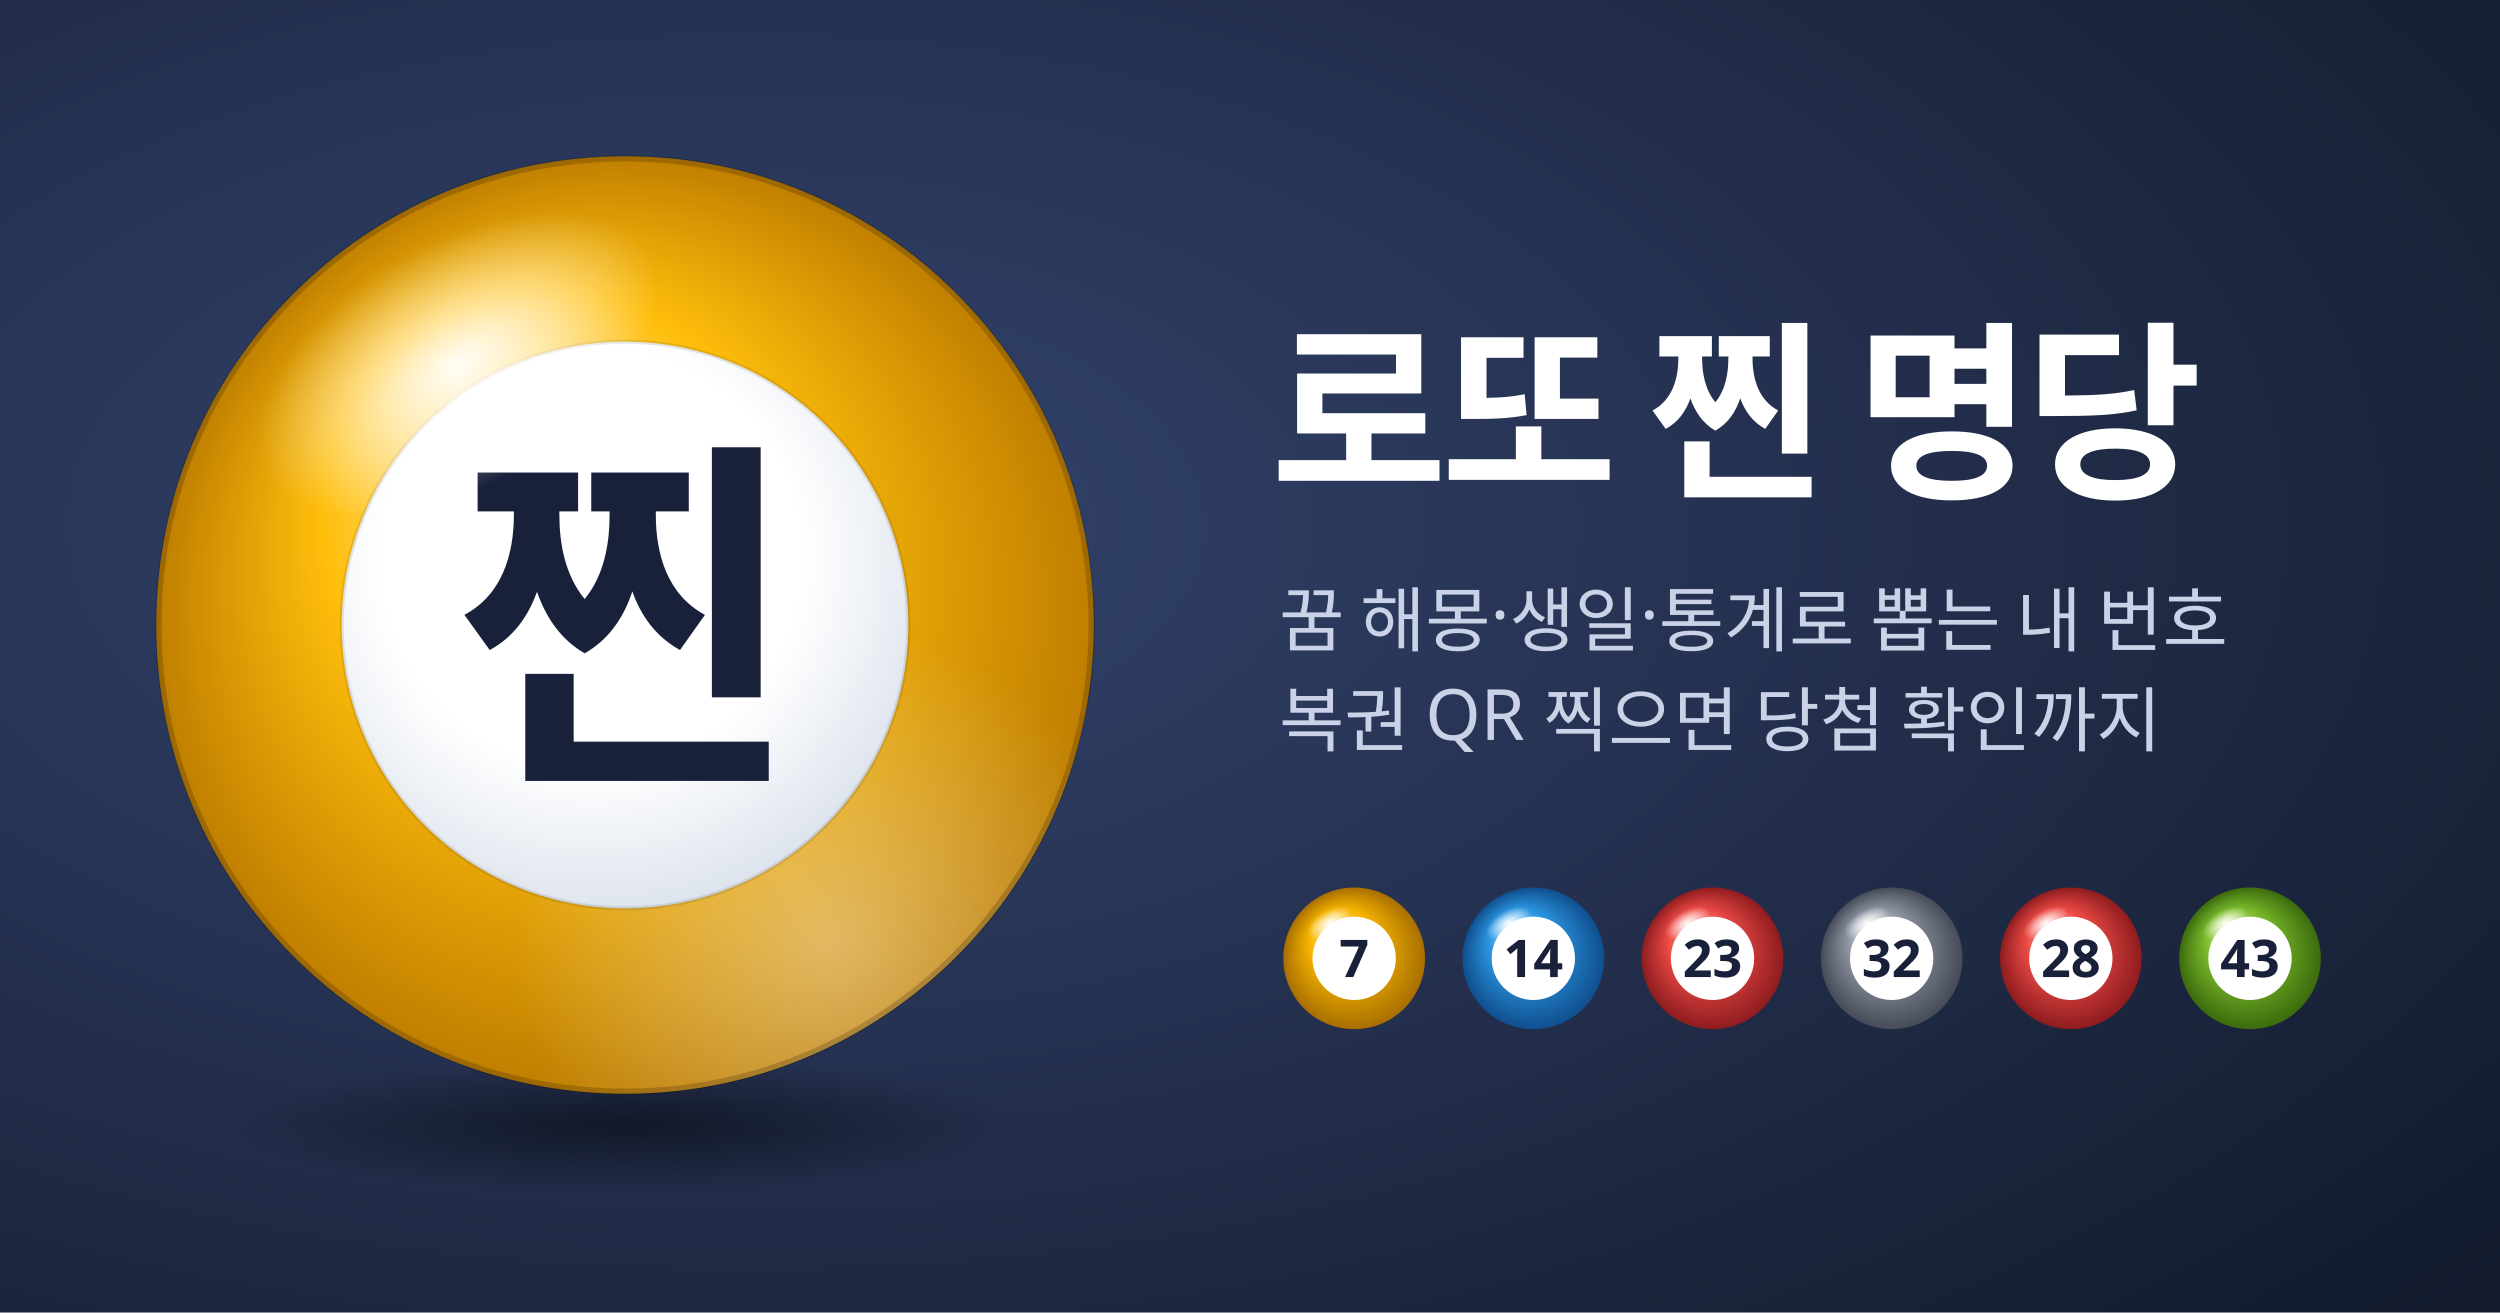
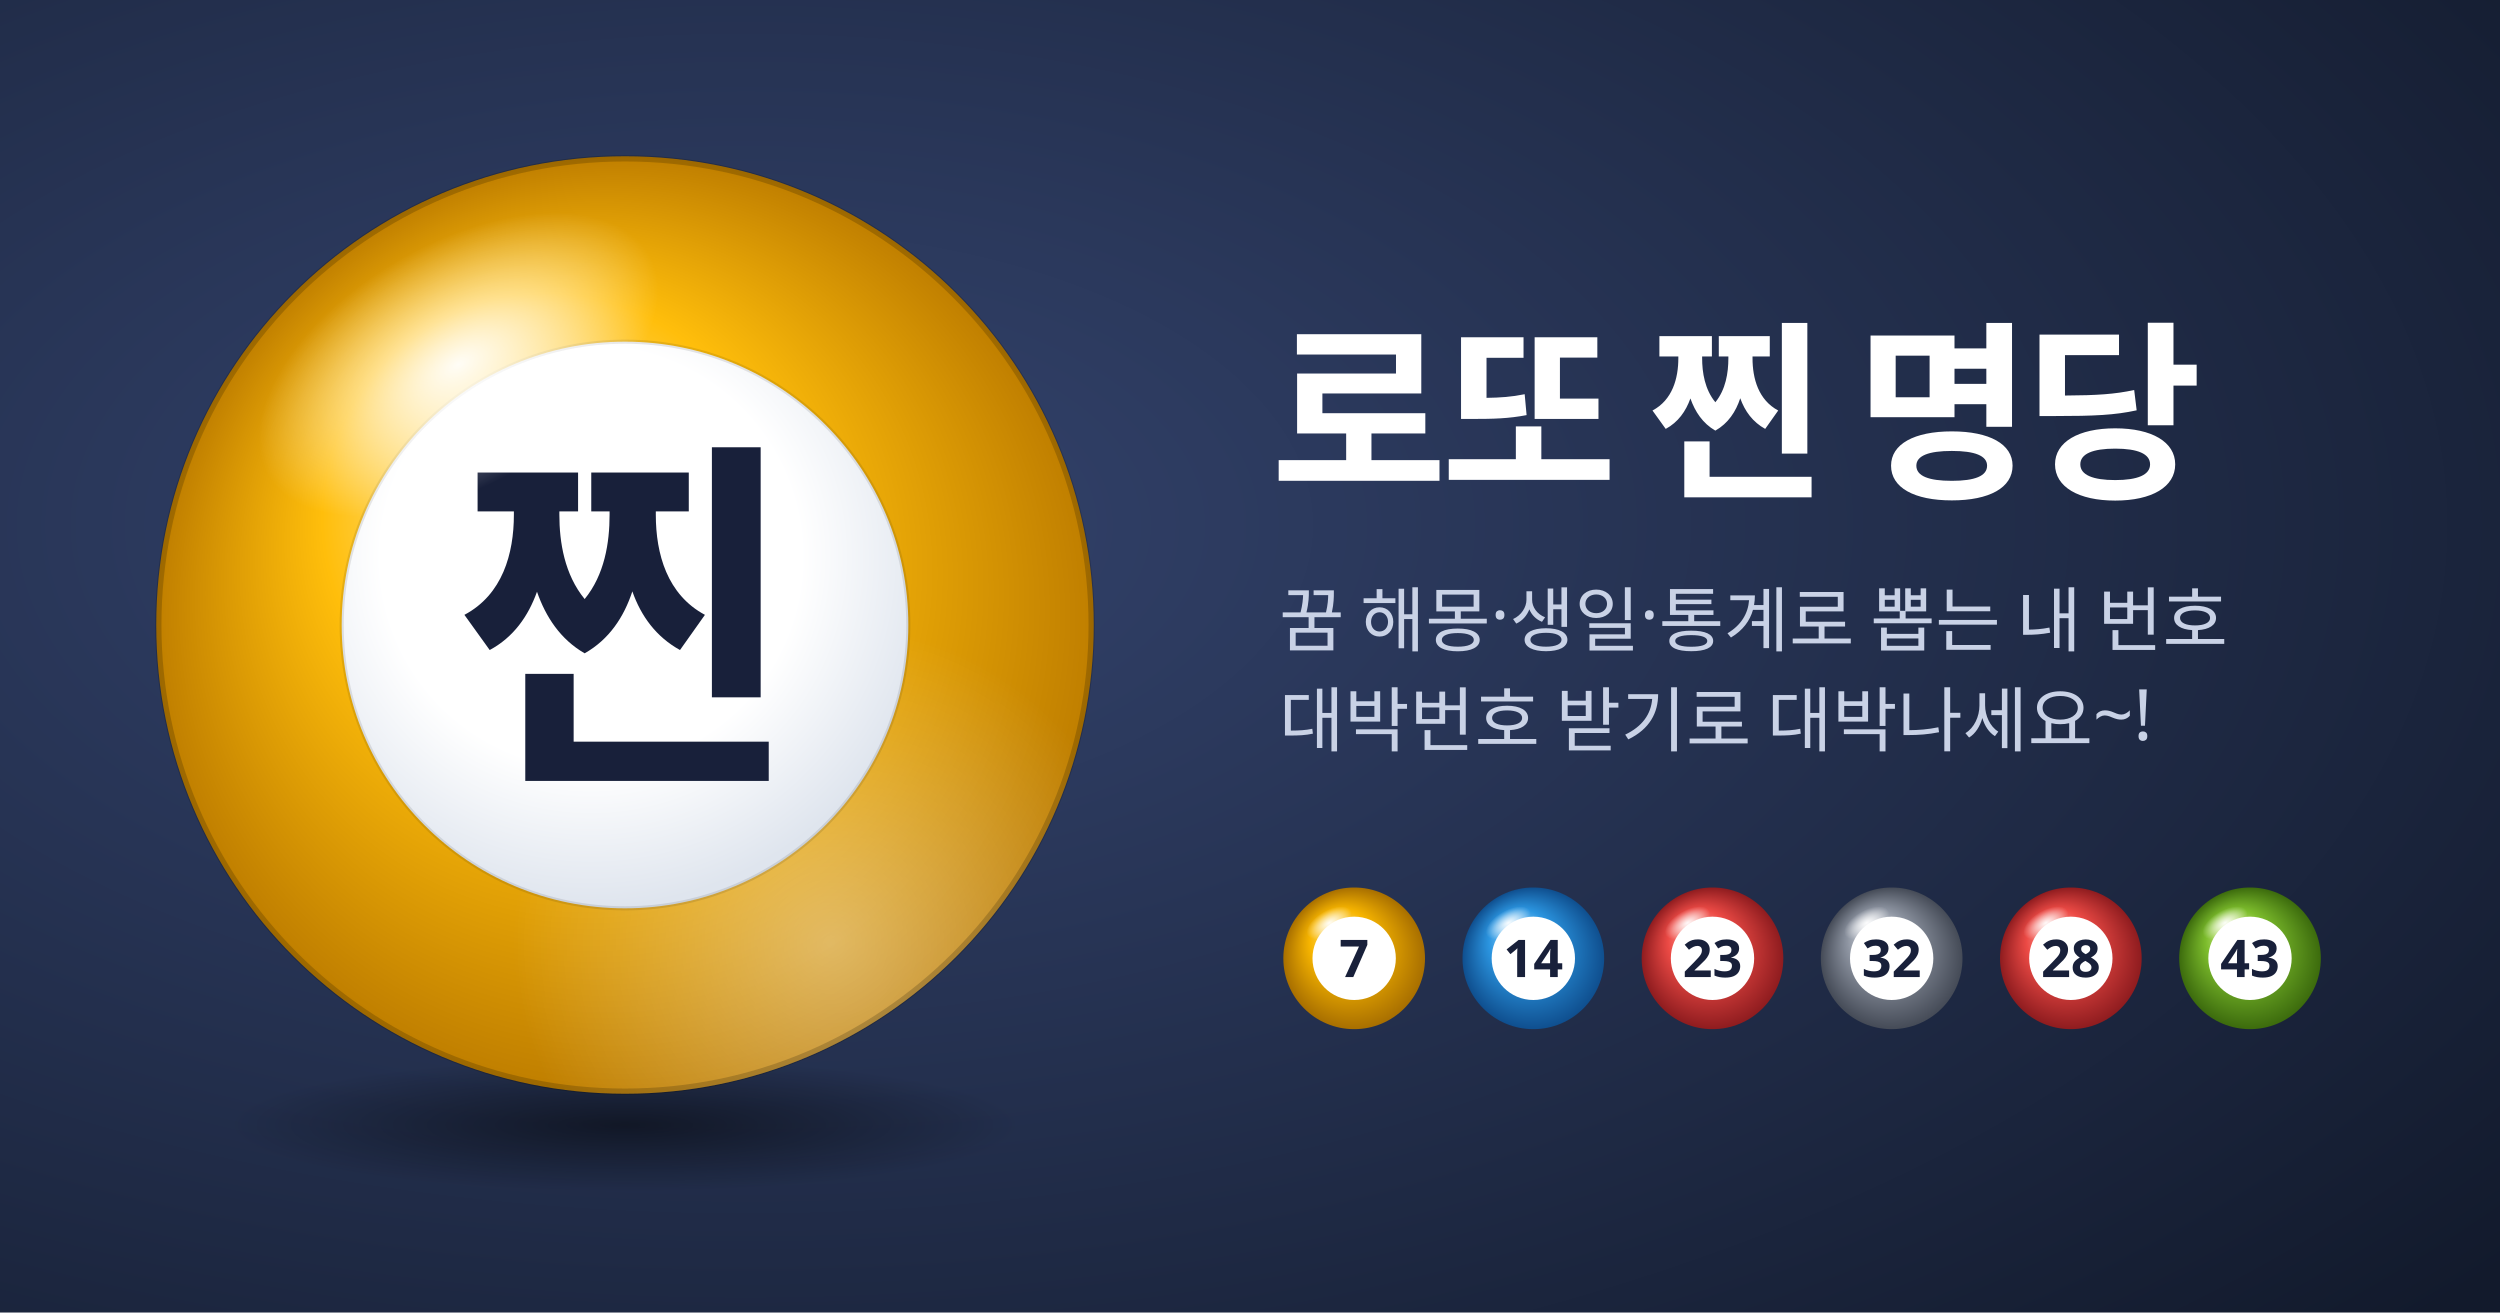
<svg xmlns="http://www.w3.org/2000/svg" viewBox="0 0 1200 630" width="1200" height="630">
  <defs>
    <radialGradient id="bg" cx="30%" cy="40%" r="90%">
      <stop offset="0" stop-color="#34446e" />
      <stop offset="1" stop-color="#121a2c" />
    </radialGradient>
    <radialGradient id="body" cx="50%" cy="50%" r="50%" fx="34%" fy="28%">
      <stop offset="0" stop-color="#ffe9a0" />
      <stop offset="0.48" stop-color="#ffbe0b" />
      <stop offset="1" stop-color="#c07f00" />
    </radialGradient>
    <radialGradient id="bounce" cx="72%" cy="84%" r="34%">
      <stop offset="0" stop-color="#fff" stop-opacity="0.38" />
      <stop offset="1" stop-color="#fff" stop-opacity="0" />
    </radialGradient>
    <radialGradient id="face" cx="44%" cy="38%" r="62%">
      <stop offset="0.6" stop-color="#ffffff" />
      <stop offset="1" stop-color="#dfe5ee" />
    </radialGradient>
    <radialGradient id="spec" cx="50%" cy="50%" r="50%">
      <stop offset="0" stop-color="#fff" stop-opacity="0.95" />
      <stop offset="1" stop-color="#fff" stop-opacity="0" />
    </radialGradient>
    <radialGradient id="shadow" cx="50%" cy="50%" r="50%">
      <stop offset="0" stop-color="#000" stop-opacity="0.5" />
      <stop offset="1" stop-color="#000" stop-opacity="0" />
    </radialGradient>
    <radialGradient id="b1" fx="34%" fy="28%">
      <stop offset="0" stop-color="#ffe27a" />
      <stop offset="0.45" stop-color="#f7b500" />
      <stop offset="1" stop-color="#a86f00" />
    </radialGradient>
    <radialGradient id="b2" fx="34%" fy="28%">
      <stop offset="0" stop-color="#9ad8ff" />
      <stop offset="0.45" stop-color="#2b95e0" />
      <stop offset="1" stop-color="#0f4f8f" />
    </radialGradient>
    <radialGradient id="b3" fx="34%" fy="28%">
      <stop offset="0" stop-color="#ffa29a" />
      <stop offset="0.45" stop-color="#ec4a45" />
      <stop offset="1" stop-color="#8f1c1f" />
    </radialGradient>
    <radialGradient id="b4" fx="34%" fy="28%">
      <stop offset="0" stop-color="#d9dde4" />
      <stop offset="0.45" stop-color="#8d94a1" />
      <stop offset="1" stop-color="#454b57" />
    </radialGradient>
    <radialGradient id="b5" fx="34%" fy="28%">
      <stop offset="0" stop-color="#d4f28a" />
      <stop offset="0.45" stop-color="#7cbc2c" />
      <stop offset="1" stop-color="#3c6b0d" />
    </radialGradient>
    <g id="mini">
      <circle r="17" fill="#fff" />
      <ellipse cx="-12" cy="-16" rx="12" ry="6.5" fill="url(#spec)" transform="rotate(-30 -12 -16)" />
    </g>
  </defs>
  <rect width="1200" height="630" fill="url(#bg)" />
  <ellipse cx="300" cy="540" rx="190" ry="32" fill="url(#shadow)" />
  <circle cx="300" cy="300" r="225" fill="url(#body)" />
  <circle cx="300" cy="300" r="225" fill="url(#bounce)" />
  <circle cx="300" cy="300" r="136" fill="url(#face)" />
  <circle cx="300" cy="300" r="136" fill="none" stroke="#000" stroke-opacity="0.1" stroke-width="2" />
  <text x="300" y="362" text-anchor="middle" font-family="Malgun Gothic, sans-serif" font-weight="700" font-size="176" fill="#18203a">찐</text>
  <ellipse cx="0" cy="0" rx="106" ry="58" fill="url(#spec)" transform="translate(220 175) rotate(-30)" />
  <circle cx="300" cy="300" r="224" fill="none" stroke="#000" stroke-opacity="0.18" stroke-width="3" />
  <text x="610" y="232" font-family="Malgun Gothic, sans-serif" font-weight="700" font-size="92" fill="#ffffff" letter-spacing="-3">로또 찐 명당</text>
  <text x="614" y="310" font-family="Malgun Gothic, sans-serif" font-size="34" fill="#c9d2e6">꿈 해몽·생일·통계로 뽑는 내 번호</text>
-   <text x="614" y="358" font-family="Malgun Gothic, sans-serif" font-size="34" fill="#c9d2e6">복권 QR 찍으면 당첨 확인까지</text>
+   <text x="614" y="358" font-family="Malgun Gothic, sans-serif" font-size="34" fill="#c9d2e6">대박번호 받기로 대박나세요~!</text>
  <g font-family="Malgun Gothic, sans-serif" font-weight="700" font-size="25" text-anchor="middle" fill="#18203a">
    <g transform="translate(650 460)">
      <circle r="34" fill="url(#b1)" />
      <circle r="20" fill="#fff" />
      <text y="9">7</text>
      <ellipse cx="-12" cy="-17" rx="12" ry="6" fill="url(#spec)" transform="rotate(-30 -12 -17)" />
    </g>
    <g transform="translate(736 460)">
      <circle r="34" fill="url(#b2)" />
      <circle r="20" fill="#fff" />
      <text y="9">14</text>
      <ellipse cx="-12" cy="-17" rx="12" ry="6" fill="url(#spec)" transform="rotate(-30 -12 -17)" />
    </g>
    <g transform="translate(822 460)">
      <circle r="34" fill="url(#b3)" />
      <circle r="20" fill="#fff" />
      <text y="9">23</text>
      <ellipse cx="-12" cy="-17" rx="12" ry="6" fill="url(#spec)" transform="rotate(-30 -12 -17)" />
    </g>
    <g transform="translate(908 460)">
      <circle r="34" fill="url(#b4)" />
      <circle r="20" fill="#fff" />
      <text y="9">32</text>
      <ellipse cx="-12" cy="-17" rx="12" ry="6" fill="url(#spec)" transform="rotate(-30 -12 -17)" />
    </g>
    <g transform="translate(994 460)">
      <circle r="34" fill="url(#b3)" />
      <circle r="20" fill="#fff" />
      <text y="9">28</text>
      <ellipse cx="-12" cy="-17" rx="12" ry="6" fill="url(#spec)" transform="rotate(-30 -12 -17)" />
    </g>
    <g transform="translate(1080 460)">
      <circle r="34" fill="url(#b5)" />
      <circle r="20" fill="#fff" />
      <text y="9">43</text>
      <ellipse cx="-12" cy="-17" rx="12" ry="6" fill="url(#spec)" transform="rotate(-30 -12 -17)" />
    </g>
  </g>
</svg>
